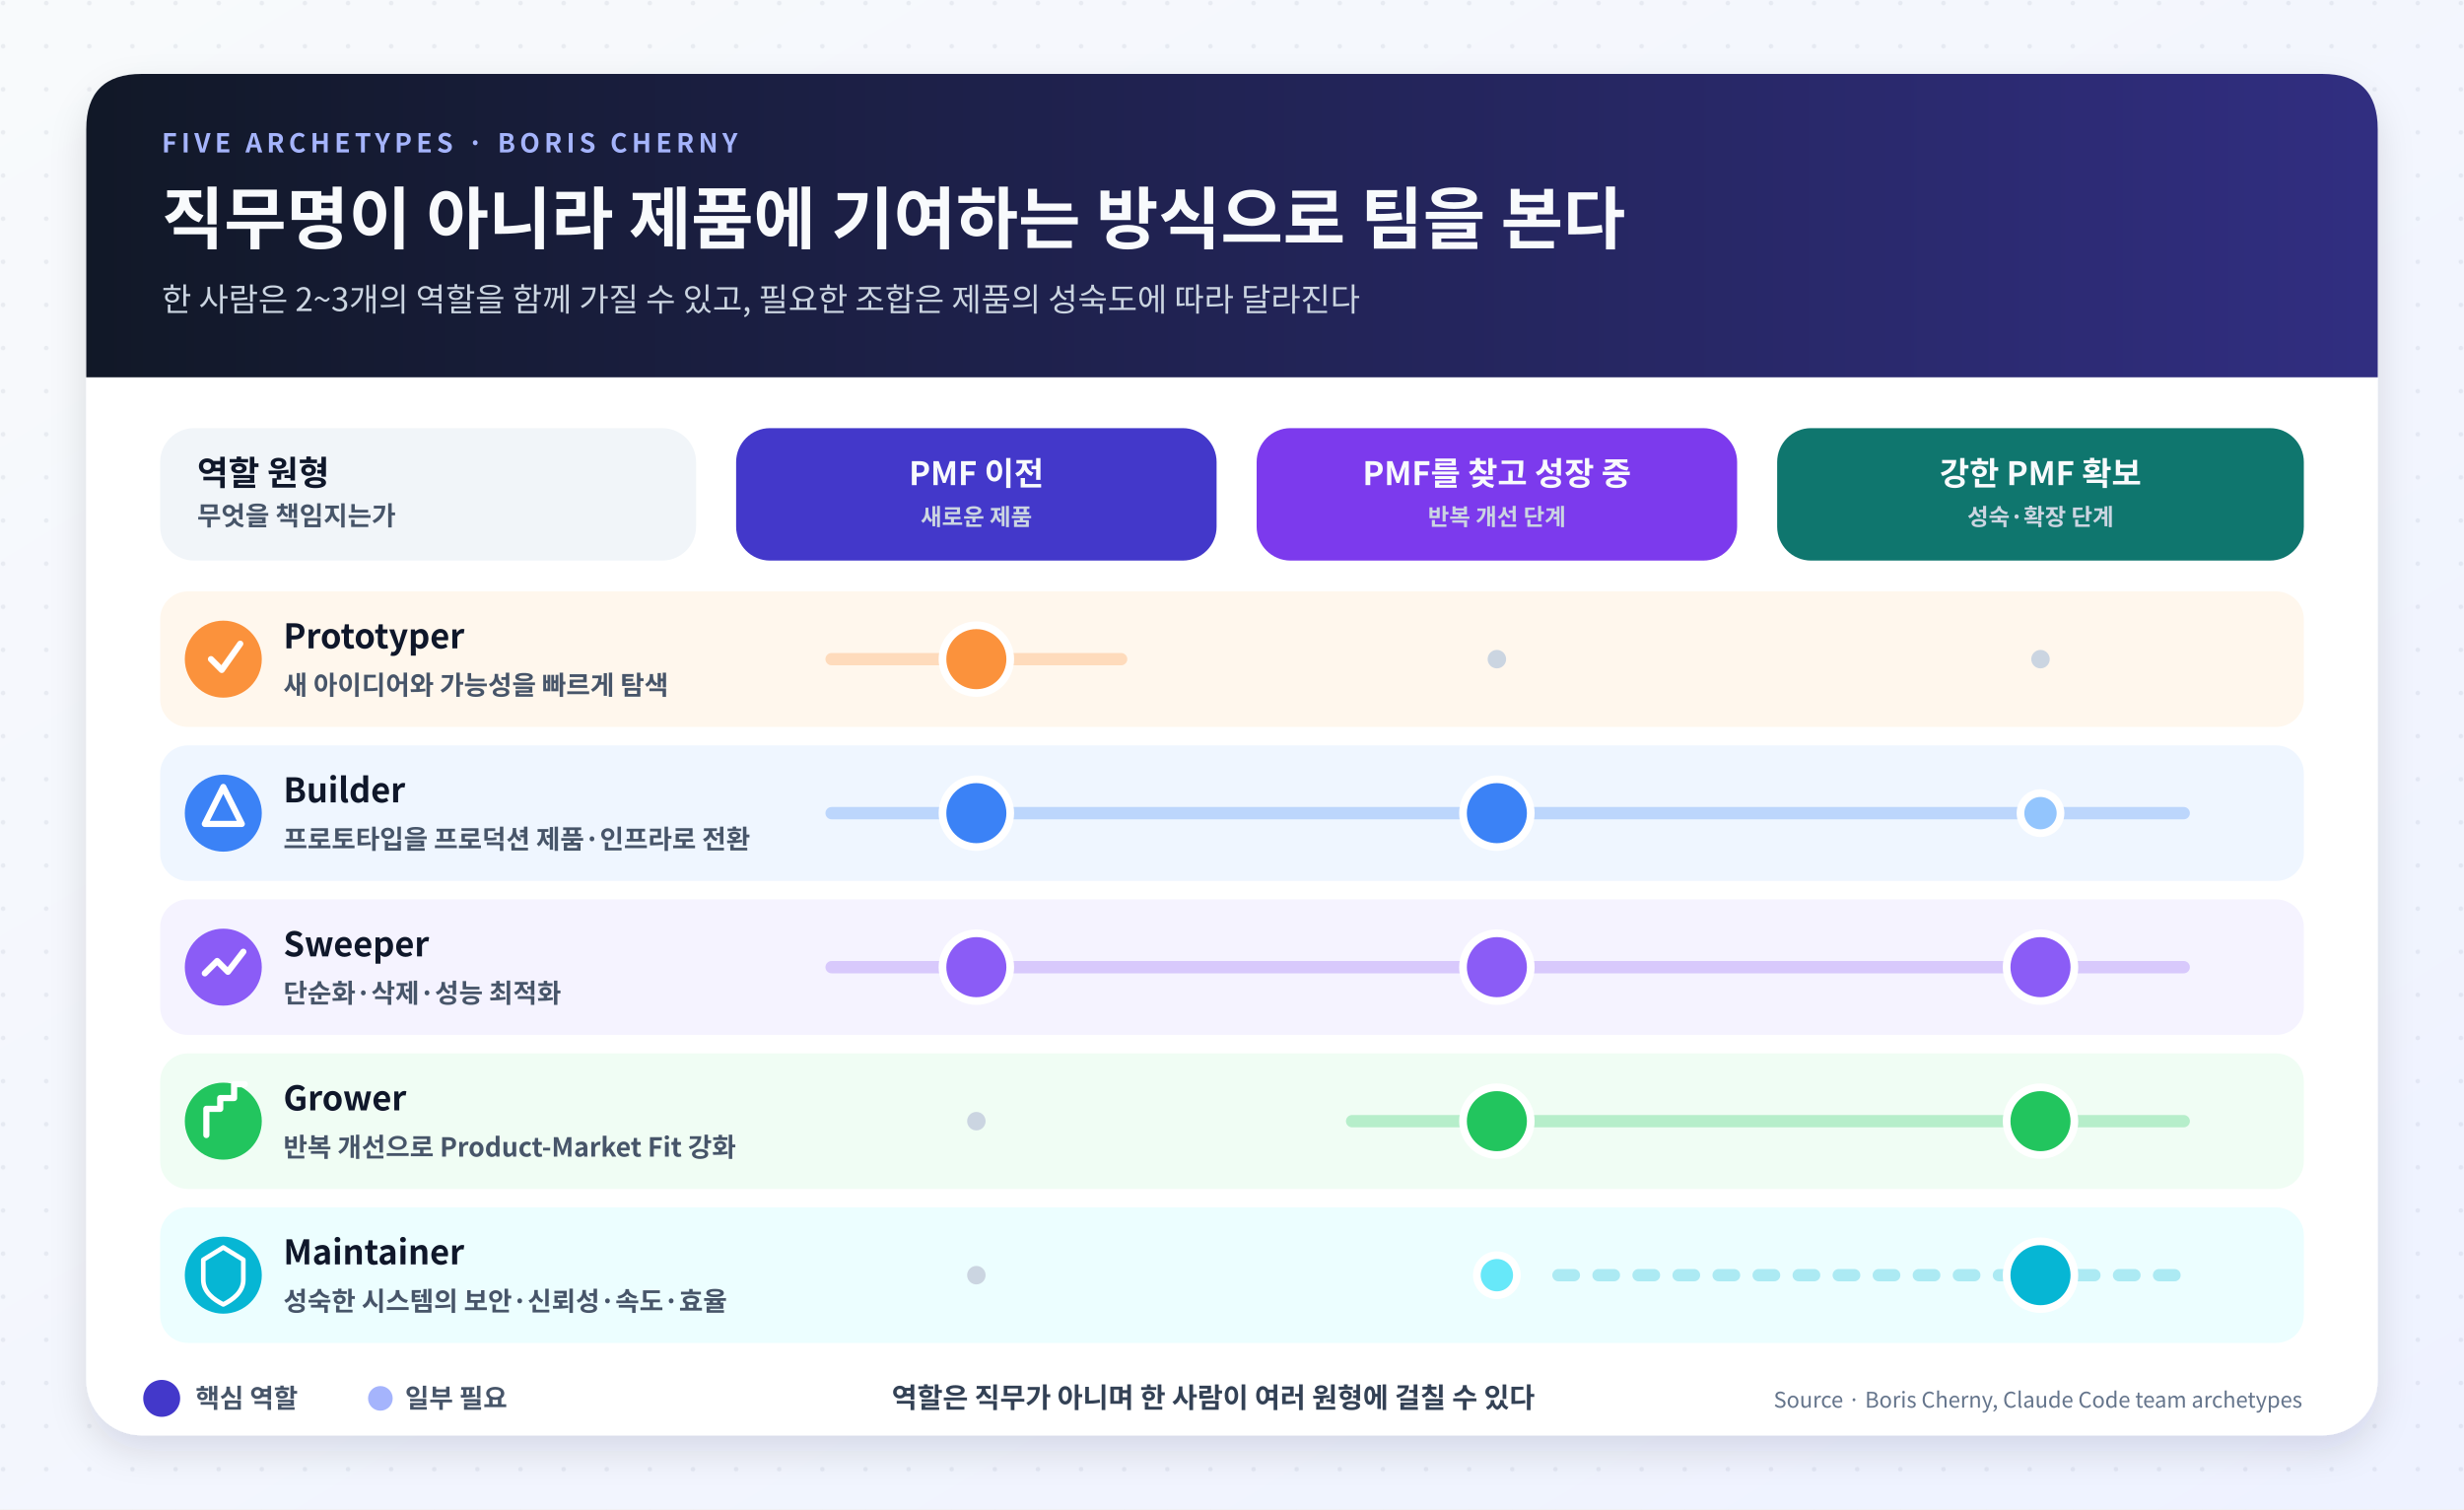
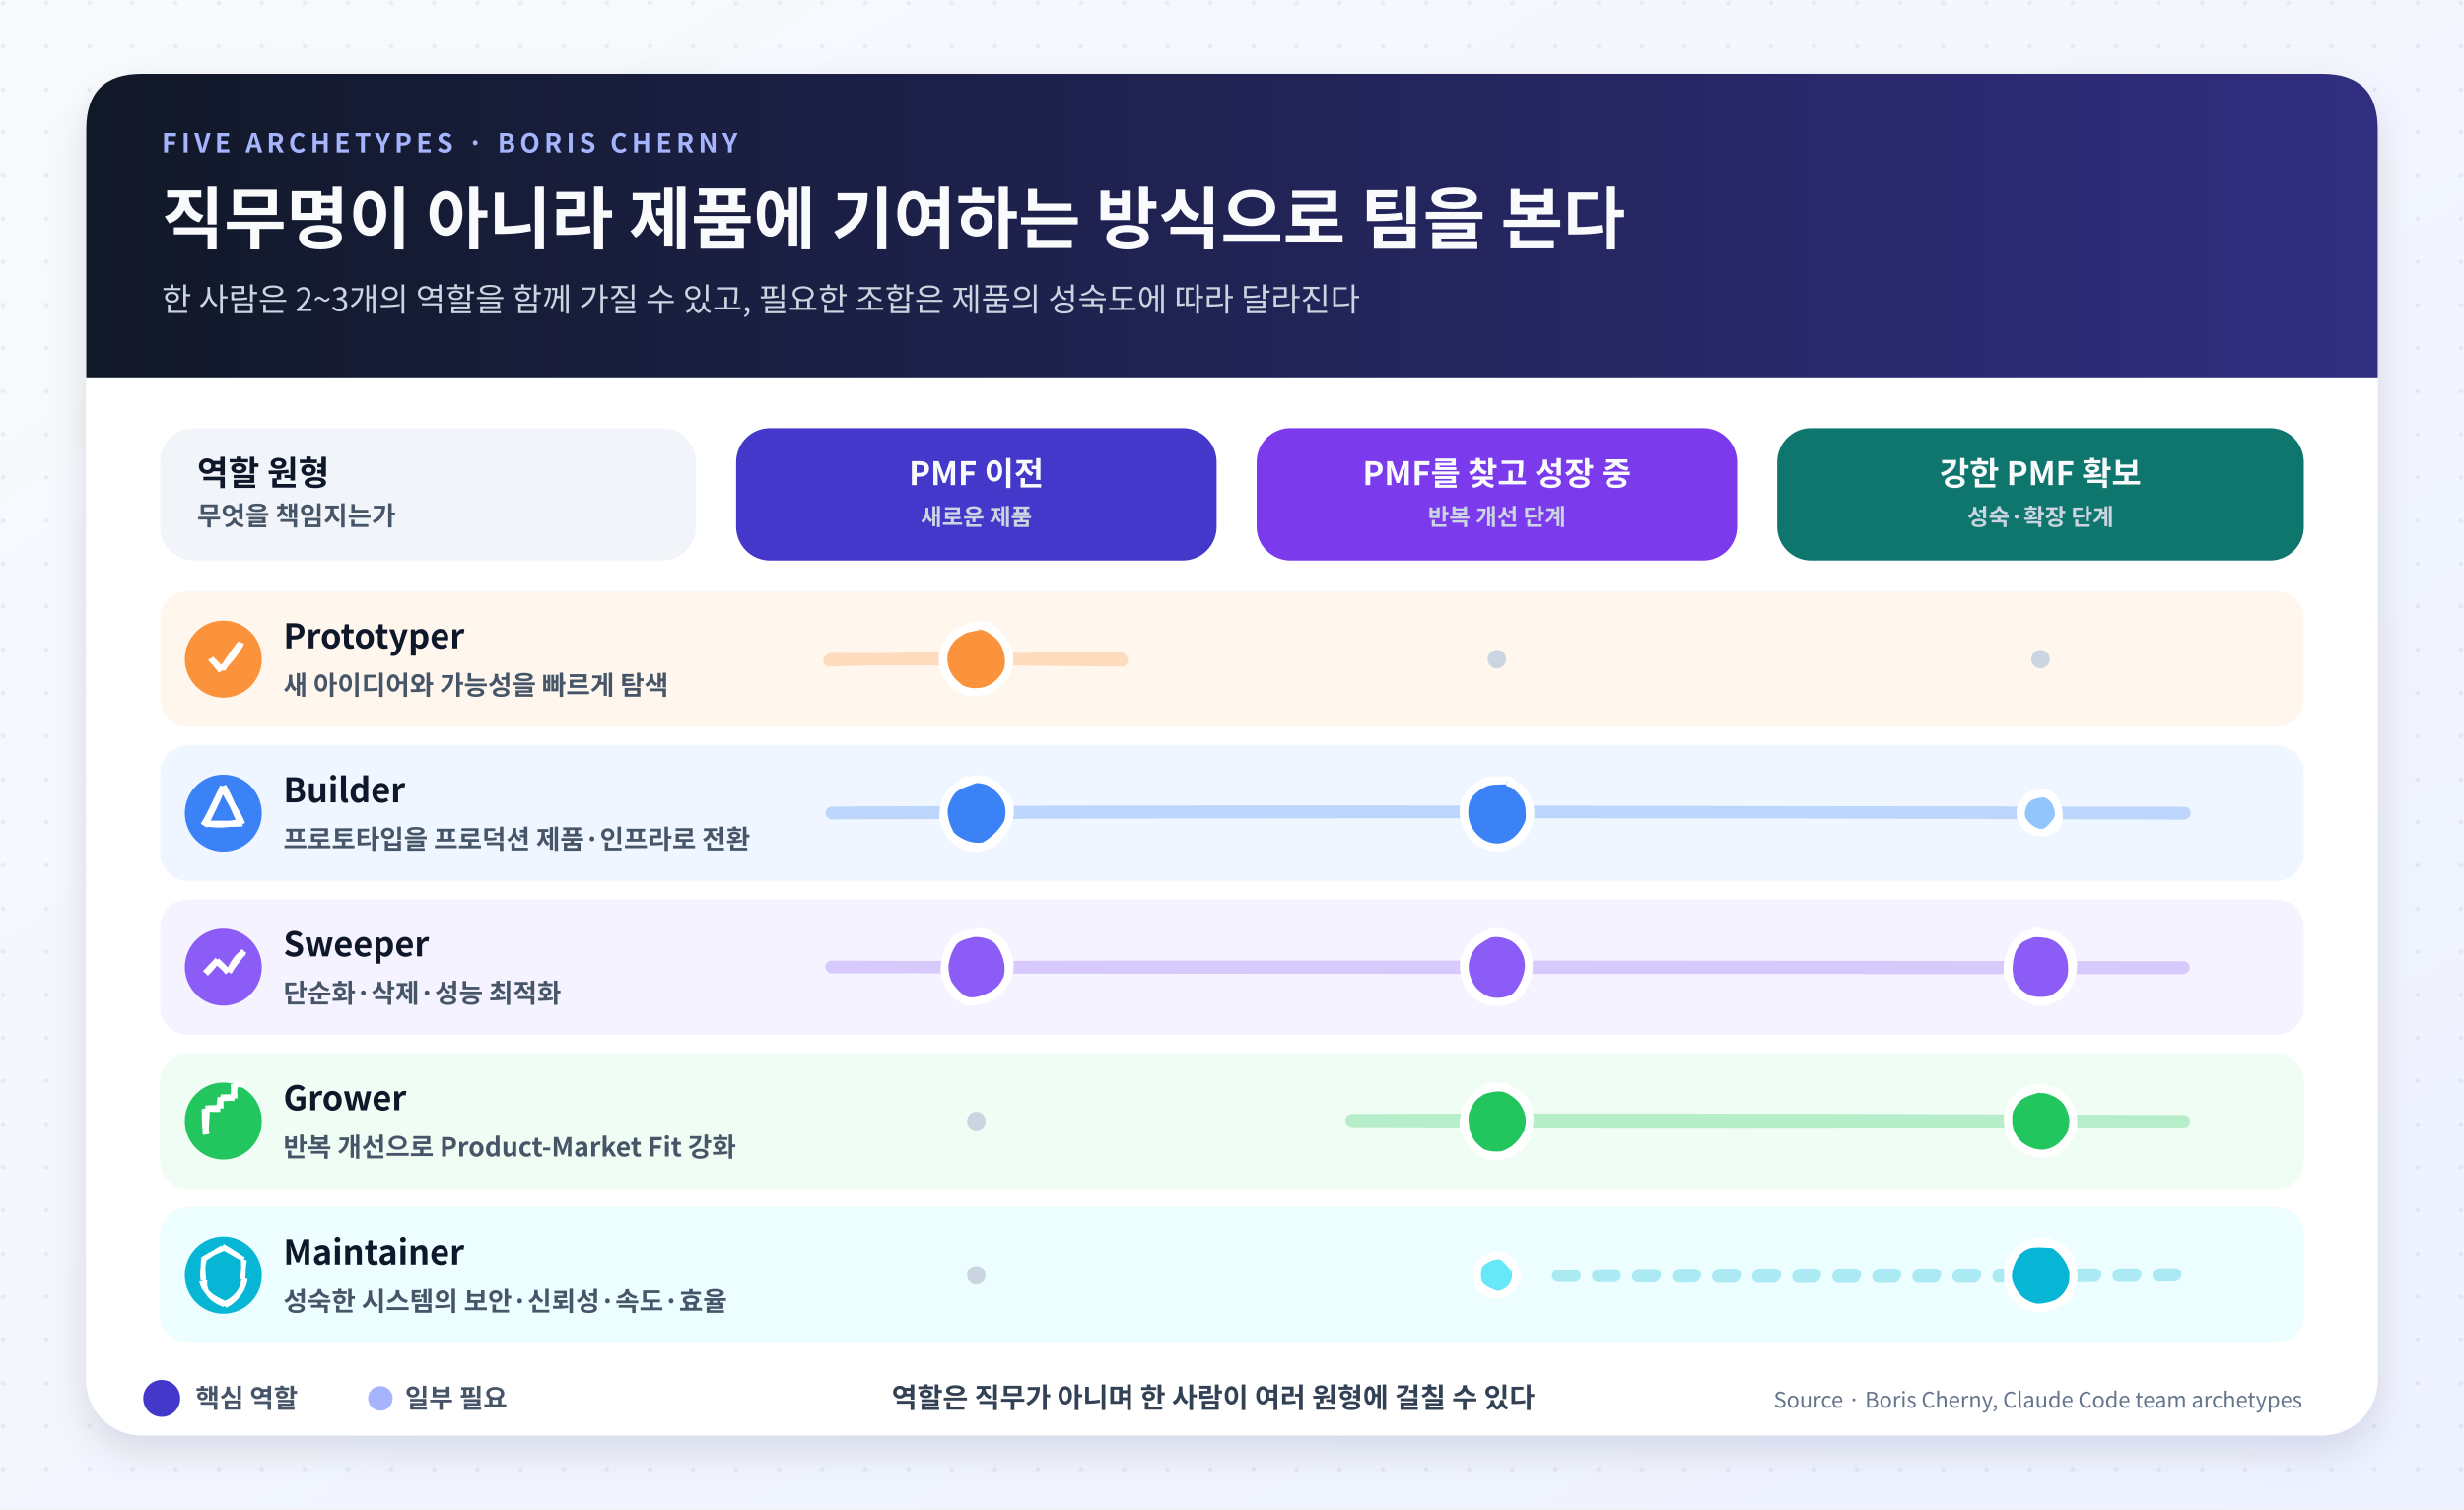
- <svg xmlns="http://www.w3.org/2000/svg" width="1600" height="980" viewBox="0 0 1600 980" role="img" aria-labelledby="title desc">
+ <svg xmlns="http://www.w3.org/2000/svg" width="1600" height="980" viewBox="0 0 1600 980" role="img" aria-labelledby="title desc" data-renderer="roughjs-4.6.6">
  <defs>
    <linearGradient id="bg" x1="0" y1="0" x2="1" y2="1">
      <stop offset="0" stop-color="#f8fafc" />
      <stop offset="1" stop-color="#eef2ff" />
    </linearGradient>
    <linearGradient id="header" x1="0" y1="0" x2="1" y2="0">
      <stop offset="0" stop-color="#111827" />
      <stop offset="1" stop-color="#312e81" />
    </linearGradient>
    <filter id="shadow" x="-20%" y="-20%" width="140%" height="150%">
      <feDropShadow dx="0" dy="10" stdDeviation="12" flood-color="#0f172a" flood-opacity="0.12" />
    </filter>
    <pattern id="dots" width="28" height="28" patternUnits="userSpaceOnUse">
      <circle cx="2" cy="2" r="1.5" fill="#64748b" opacity="0.10" />
    </pattern>
    <style>
      text { font-family: "Noto Sans CJK KR", "Pretendard", sans-serif; fill: #0f172a; }
      .eyebrow { font-size: 17px; font-weight: 900; letter-spacing: 2.8px; fill: #a5b4fc; }
      .title { font-size: 44px; font-weight: 900; fill: #f8fafc; }
      .subtitle { font-size: 21px; fill: #cbd5e1; }
      .role { font-size: 22px; font-weight: 900; }
      .roleKo { font-size: 17px; font-weight: 650; fill: #475569; }
      .stage { font-size: 21px; font-weight: 900; fill: #f8fafc; }
      .stageSub { font-size: 15px; font-weight: 600; fill: #cbd5e1; }
      .legend { font-size: 17px; font-weight: 750; fill: #475569; }
      .note { font-size: 18px; font-weight: 700; fill: #334155; }
      .source { font-size: 14px; fill: #64748b; }
    </style>
  </defs>
  <rect width="1600" height="980" fill="url(#bg)" />
  <rect width="1600" height="980" fill="url(#dots)" />
  <rect x="56" y="48" width="1488" height="884" rx="36" fill="#ffffff" filter="url(#shadow)" />
  <path d="M92 48H1508Q1544 48 1544 84V245H56V84Q56 48 92 48Z" fill="url(#header)" />
  <text x="105" y="99" class="eyebrow">FIVE ARCHETYPES · BORIS CHERNY</text>
  <text x="105" y="158" class="title">직무명이 아니라 제품에 기여하는 방식으로 팀을 본다</text>
  <text x="105" y="202" class="subtitle">한 사람은 2~3개의 역할을 함께 가질 수 있고, 필요한 조합은 제품의 성숙도에 따라 달라진다</text>
  <g>
    <rect x="104" y="278" width="348" height="86" rx="22" fill="#f1f5f9" />
    <text x="128" y="315" class="role" fill="#64748b">역할 원형</text>
    <text x="128" y="341" class="roleKo">무엇을 책임지는가</text>
    <rect x="478" y="278" width="312" height="86" rx="22" fill="#4338ca" />
    <text x="634" y="315" text-anchor="middle" class="stage">PMF 이전</text>
    <text x="634" y="341" text-anchor="middle" class="stageSub">새로운 제품</text>
    <rect x="816" y="278" width="312" height="86" rx="22" fill="#7c3aed" />
    <text x="972" y="315" text-anchor="middle" class="stage">PMF를 찾고 성장 중</text>
    <text x="972" y="341" text-anchor="middle" class="stageSub">반복 개선 단계</text>
    <rect x="1154" y="278" width="342" height="86" rx="22" fill="#0f766e" />
    <text x="1325" y="315" text-anchor="middle" class="stage">강한 PMF 확보</text>
    <text x="1325" y="341" text-anchor="middle" class="stageSub">성숙·확장 단계</text>
  </g>
  <g>
    <rect x="104" y="384" width="1392" height="88" rx="18" fill="#fff7ed" />
    <rect x="104" y="484" width="1392" height="88" rx="18" fill="#eff6ff" />
    <rect x="104" y="584" width="1392" height="88" rx="18" fill="#f5f3ff" />
    <rect x="104" y="684" width="1392" height="88" rx="18" fill="#f0fdf4" />
    <rect x="104" y="784" width="1392" height="88" rx="18" fill="#ecfeff" />
  </g>
  <g>
    <circle cx="145" cy="428" r="25" fill="#fb923c" />
-     <path d="M137 428L144 435L156 418" fill="none" stroke="#fff" stroke-width="4" stroke-linecap="round" stroke-linejoin="round" />
+     <path d="M137 428L144 435L156 418" fill="none" stroke="#fff" stroke-width="4" stroke-linecap="round" stroke-linejoin="round" style="stroke: none;" />
+     <g>
+       <path d="M136.905 427.442 C137.719 428.845, 140.495 431.172, 143.529 435.427 M137.046 427.813 C139.68 430.469, 141.574 432.48, 144.334 435.098 M143.769 434.34 C148.057 429.775, 153.067 424.448, 156.738 417.345 M144.537 434.351 C146.277 431.624, 149.399 426.672, 155.781 418.157" stroke="rgb(255, 255, 255)" stroke-width="4" fill="none" />
+     </g>
    <text x="184" y="421" class="role" fill="#c2410c">Prototyper</text>
    <text x="184" y="451" class="roleKo">새 아이디어와 가능성을 빠르게 탐색</text>
    <circle cx="145" cy="528" r="25" fill="#3b82f6" />
-     <path d="M133 535L145 511L157 535Z" fill="none" stroke="#fff" stroke-width="4" stroke-linejoin="round" />
+     <path d="M133 535L145 511L157 535Z" fill="none" stroke="#fff" stroke-width="4" stroke-linejoin="round" style="stroke: none;" />
+     <g>
+       <path d="M132.009 535.947 C135.178 531.198, 137.389 526.228, 144.893 510.738 M133.339 535.507 C137.437 526.595, 141.954 518.362, 144.568 511.024 M144.445 510.515 C148.631 520.061, 154.335 527.504, 157.312 535.137 M145.046 510.491 C148.983 517.762, 152.242 526.295, 156.366 534.704 M155.833 533.91 C147.861 535.343, 139.99 536.116, 134.037 534.471 M157.5 534.638 C147.575 535.4, 139.648 534.408, 133.584 535.158" stroke="rgb(255, 255, 255)" stroke-width="4" fill="none" />
+     </g>
    <text x="184" y="521" class="role" fill="#1d4ed8">Builder</text>
    <text x="184" y="551" class="roleKo">프로토타입을 프로덕션 제품·인프라로 전환</text>
    <circle cx="145" cy="628" r="25" fill="#8b5cf6" />
-     <path d="M133 632L141 624L148 631L158 618" fill="none" stroke="#fff" stroke-width="4" stroke-linecap="round" stroke-linejoin="round" />
+     <path d="M133 632L141 624L148 631L158 618" fill="none" stroke="#fff" stroke-width="4" stroke-linecap="round" stroke-linejoin="round" style="stroke: none;" />
+     <g>
+       <path d="M133.571 632.125 C135.139 630.664, 136.537 629.409, 141.417 623.215 M133.331 631.996 C135.965 629.014, 138.983 625.948, 140.922 623.916 M140.565 623.847 C143.031 626.51, 146.607 628.913, 147.943 631.459 M140.779 623.818 C143.496 626.356, 146.269 629.17, 148.174 631.322 M148.795 631.132 C151.495 624.853, 155.004 619.994, 158.757 618.483 M148.442 631.195 C151.4 626.455, 154.915 622.173, 158.444 617.58" stroke="rgb(255, 255, 255)" stroke-width="4" fill="none" />
+     </g>
    <text x="184" y="621" class="role" fill="#6d28d9">Sweeper</text>
    <text x="184" y="651" class="roleKo">단순화·삭제·성능 최적화</text>
    <circle cx="145" cy="728" r="25" fill="#22c55e" />
-     <path d="M134 737V720H143V713H152V704H159" fill="none" stroke="#fff" stroke-width="4" stroke-linecap="round" stroke-linejoin="round" />
+     <path d="M134 737V720H143V713H152V704H159" fill="none" stroke="#fff" stroke-width="4" stroke-linecap="round" stroke-linejoin="round" style="stroke: none;" />
+     <g>
+       <path d="M134.177 736.572 C133.401 733.477, 132.95 731.251, 132.965 720.244 M133.517 736.556 C133.521 730.1, 134.494 722.911, 134.132 719.726 M133.458 719.94 C136.199 719.618, 137.78 719.707, 142.756 719.514 M134.208 719.898 C136.496 719.852, 138.517 720.294, 142.971 720.089 M143.107 719.514 C142.512 718.529, 142.624 717.033, 143.283 712.617 M143.203 719.803 C143.247 717.564, 143.009 715.341, 143.174 713.076 M143.56 712.688 C146.658 712.571, 148.961 712.56, 152.301 712.929 M143.142 713.257 C145.442 713.171, 147.892 712.731, 151.81 712.927 M151.539 712.411 C151.395 710.464, 152.572 708.557, 152.144 703.822 M152.159 713.266 C152.218 710.492, 151.773 707.613, 151.872 703.981 M152.091 703.945 C154.59 703.766, 157.212 704.198, 159.147 704.185 M152.143 704.239 C153.637 703.97, 155.788 704.083, 158.807 704.088" stroke="rgb(255, 255, 255)" stroke-width="4" fill="none" />
+     </g>
    <text x="184" y="721" class="role" fill="#15803d">Grower</text>
    <text x="184" y="751" class="roleKo">반복 개선으로 Product-Market Fit 강화</text>
    <circle cx="145" cy="828" r="25" fill="#06b6d4" />
-     <path d="M145 810L158 818V831C158 839 151 844 145 847C139 844 132 839 132 831V818Z" fill="none" stroke="#fff" stroke-width="3" stroke-linejoin="round" />
+     <path d="M145 810L158 818V831C158 839 151 844 145 847C139 844 132 839 132 831V818Z" fill="none" stroke="#fff" stroke-width="3" stroke-linejoin="round" style="stroke: none;" />
+     <g>
+       <path d="M144.549 809.062 C148.031 811.049, 150.104 812.168, 157.715 817.36 M144.754 810.277 C148.214 811.571, 150.698 813.738, 158.342 817.622 M158.827 818.027 C158.193 821.749, 158.156 823.434, 157.371 830.812 M157.981 817.943 C158.061 821.865, 158.265 826.07, 157.688 830.833 M158 831 C157.836 838.644, 150.862 844.815, 144.019 847.22 M159.348 830.234 C158.027 838.918, 151.554 845.455, 146.126 847.798 M145 847 C138.806 844.612, 131.686 839.287, 133.237 831.073 M145.911 846.093 C139.786 843.241, 132.586 839.901, 130.844 831.767 M131.794 831.258 C131.348 828.613, 131.115 824.135, 132.742 818.292 M132.381 830.889 C131.841 826.233, 131.652 820.249, 132.087 817.623 M131.303 817.686 C134.068 815.952, 137.863 813.555, 144.904 810.799 M131.579 818.201 C136.653 814.769, 140.927 811.788, 144.498 809.995" stroke="rgb(255, 255, 255)" stroke-width="3" fill="none" />
+     </g>
    <text x="184" y="821" class="role" fill="#0e7490">Maintainer</text>
    <text x="184" y="851" class="roleKo">성숙한 시스템의 보안·신뢰성·속도·효율</text>
  </g>
  <g stroke-width="8" stroke-linecap="round" opacity="0.28">
-     <path d="M540 428H728" stroke="#fb923c" />
-     <path d="M540 528H1418" stroke="#3b82f6" />
-     <path d="M540 628H1418" stroke="#8b5cf6" />
-     <path d="M878 728H1418" stroke="#22c55e" />
-     <path d="M1012 828H1418" stroke="#06b6d4" stroke-dasharray="10 16" />
+     <path d="M540 428H728" stroke="#fb923c" style="stroke: none;" />
+     <g>
+       <path d="M538.609 428.846 C576.587 427.357, 616.208 427.497, 728.471 428.837 M539.923 427.848 C585.586 428.224, 630.323 428.353, 727.342 427.332" stroke="rgb(251, 146, 60)" stroke-width="8" fill="none" />
+     </g>
+     <path d="M540 528H1418" stroke="#3b82f6" style="stroke: none;" />
+     <g>
+       <path d="M540.244 528.048 C716.048 527.534, 891.652 526.78, 1418.526 527.885 M540.068 527.733 C771.061 526.48, 1002.4 526.932, 1417.854 528.224" stroke="rgb(59, 130, 246)" stroke-width="8" fill="none" />
+     </g>
+     <path d="M540 628H1418" stroke="#8b5cf6" style="stroke: none;" />
+     <g>
+       <path d="M539.924 627.758 C716.523 628.672, 892.063 628.228, 1417.744 628.554 M540.166 628.087 C789.651 627.405, 1039.638 627.698, 1417.972 628.154" stroke="rgb(139, 92, 246)" stroke-width="8" fill="none" />
+     </g>
+     <path d="M878 728H1418" stroke="#22c55e" style="stroke: none;" />
+     <g>
+       <path d="M877.604 727.468 C986.113 726.956, 1094.946 726.821, 1418.082 728.104 M878.264 727.881 C1043.371 728.643, 1208.577 728.216, 1418.089 728.085" stroke="rgb(34, 197, 94)" stroke-width="8" fill="none" />
+     </g>
+     <path d="M1012 828H1418" stroke="#06b6d4" stroke-dasharray="10 16" style="stroke: none;" />
+     <g stroke-dasharray="10 16">
+       <path d="M1012.562 828.414 C1093.846 827.428, 1174.387 827.672, 1418.584 827.519 M1011.725 828.328 C1144.868 829.314, 1277.586 829.278, 1418.288 828.022" stroke="rgb(6, 182, 212)" stroke-width="8" fill="none" />
+     </g>
  </g>
  <g stroke="#fff" stroke-width="5">
-     <circle cx="634" cy="428" r="22" fill="#fb923c" />
+     <circle cx="634" cy="428" r="22" fill="#fb923c" style="stroke: none;" />
+     <g>
+       <path d="M620.767 411.098 C620.767 411.098, 620.767 411.098, 620.767 411.098 M620.767 411.098 C620.767 411.098, 620.767 411.098, 620.767 411.098 M618.809 441.398 C630.611 429.35, 640.936 419.151, 645.879 412.097 M620.049 441.833 C629.709 431.231, 639.116 420.653, 647.622 411.756 M642.733 447.602 C645.96 444.439, 651.061 438.605, 654.489 434.615 M641.416 447.832 C645.501 443.622, 649.219 439.699, 653.818 434.285" stroke="none" stroke-width="2.5" fill="none" />
+       <path d="M634.237 406.114 C638.553 405.811, 643.768 408.77, 647.273 411.792 C650.779 414.813, 654.368 419.754, 655.27 424.243 C656.171 428.733, 655.018 434.765, 652.68 438.73 C650.342 442.695, 645.522 446.36, 641.241 448.035 C636.96 449.709, 631.296 450.415, 626.997 448.778 C622.699 447.14, 617.788 442.289, 615.45 438.208 C613.113 434.127, 612.119 428.775, 612.973 424.293 C613.828 419.811, 616.905 414.23, 620.577 411.317 C624.248 408.404, 632.41 407.488, 635.002 406.816 C637.594 406.143, 636.156 406.924, 636.129 407.283 M629.766 406.585 C634.066 405.307, 640.256 405.726, 644.212 408.096 C648.168 410.467, 651.834 416.274, 653.504 420.807 C655.173 425.341, 655.73 431.016, 654.229 435.3 C652.728 439.584, 648.416 444.196, 644.497 446.51 C640.579 448.824, 635.195 449.755, 630.72 449.182 C626.244 448.608, 620.767 446.63, 617.645 443.069 C614.524 439.509, 611.926 432.572, 611.991 427.819 C612.056 423.066, 614.922 418.088, 618.036 414.55 C621.149 411.012, 628.497 407.758, 630.672 406.59 C632.846 405.422, 630.941 407.258, 631.081 407.542" stroke="rgb(255, 255, 255)" stroke-width="5" fill="none" />
+     </g>
    <circle cx="972" cy="428" r="6" fill="#cbd5e1" stroke-width="0" />
    <circle cx="1325" cy="428" r="6" fill="#cbd5e1" stroke-width="0" />
-     <circle cx="634" cy="528" r="22" fill="#3b82f6" />
-     <circle cx="972" cy="528" r="22" fill="#3b82f6" />
-     <circle cx="1325" cy="528" r="13" fill="#93c5fd" />
-     <circle cx="634" cy="628" r="22" fill="#8b5cf6" />
-     <circle cx="972" cy="628" r="22" fill="#8b5cf6" />
-     <circle cx="1325" cy="628" r="22" fill="#8b5cf6" />
+     <circle cx="634" cy="528" r="22" fill="#3b82f6" style="stroke: none;" />
+     <g>
+       <path d="M618.185 513.53 C618.185 513.53, 618.185 513.53, 618.185 513.53 M618.185 513.53 C618.185 513.53, 618.185 513.53, 618.185 513.53 M618.024 543.342 C627.584 534.438, 635.858 521.881, 646.26 511.596 M618.404 542.591 C628.719 531.548, 637.922 521.091, 645.976 511.946 M641.791 548.254 C646.763 542.533, 651.347 534.54, 655.304 533.305 M641.351 548.112 C644.544 543.833, 647.298 541.536, 654.253 532.584" stroke="none" stroke-width="2.5" fill="none" />
+       <path d="M630.91 506.418 C635.083 505.269, 640.629 506.431, 644.549 508.85 C648.469 511.268, 652.869 516.496, 654.429 520.929 C655.99 525.362, 655.615 531.022, 653.912 535.449 C652.209 539.877, 648.102 545.187, 644.213 547.494 C640.324 549.801, 635.094 550.239, 630.579 549.293 C626.064 548.347, 620.142 545.311, 617.122 541.819 C614.102 538.327, 612.275 533.067, 612.46 528.343 C612.645 523.62, 615.138 517.054, 618.231 513.477 C621.324 509.899, 628.475 507.998, 631.018 506.879 C633.561 505.761, 633.437 506.398, 633.488 506.764 M628.946 507.43 C632.888 505.606, 637.289 505.261, 641.449 507.15 C645.609 509.04, 651.622 514.611, 653.906 518.767 C656.19 522.922, 656.509 527.769, 655.152 532.084 C653.795 536.398, 649.432 541.519, 645.763 544.655 C642.093 547.791, 637.562 550.951, 633.133 550.9 C628.705 550.85, 622.536 547.894, 619.191 544.351 C615.847 540.808, 613.675 534.282, 613.066 529.642 C612.457 525.001, 613.209 520.297, 615.537 516.51 C617.865 512.723, 625.013 508.389, 627.034 506.92 C629.055 505.451, 627.463 507.21, 627.662 507.697" stroke="rgb(255, 255, 255)" stroke-width="5" fill="none" />
+     </g>
+     <circle cx="972" cy="528" r="22" fill="#3b82f6" style="stroke: none;" />
+     <g>
+       <path d="M953.273 517.289 C953.273 517.289, 953.273 517.289, 953.273 517.289 M953.273 517.289 C953.273 517.289, 953.273 517.289, 953.273 517.289 M956.877 544.351 C963.782 536.273, 969.587 527.439, 984.968 511.669 M957.796 543.814 C966.908 532.859, 975.445 521.655, 984.057 512.709 M979.723 548.759 C983.114 544.066, 986.601 540.599, 993.689 530.491 M978.908 548.218 C984.771 542.551, 988.923 536.325, 993.731 530.816" stroke="none" stroke-width="2.5" fill="none" />
+       <path d="M978.867 507.318 C983.201 508.655, 988.255 513.536, 990.706 517.529 C993.158 521.523, 994.476 526.696, 993.576 531.279 C992.676 535.862, 988.805 541.875, 985.308 545.027 C981.81 548.179, 977.05 550.118, 972.592 550.189 C968.133 550.26, 962.099 548.487, 958.558 545.452 C955.017 542.416, 952.263 536.628, 951.346 531.975 C950.43 527.323, 950.933 521.577, 953.059 517.536 C955.184 513.495, 959.785 509.526, 964.101 507.729 C968.417 505.931, 976.252 506.713, 978.955 506.752 C981.658 506.791, 980.421 507.612, 980.318 507.965 M978.641 507.838 C982.849 508.894, 987.836 511.648, 990.257 515.602 C992.678 519.556, 993.687 526.779, 993.167 531.561 C992.647 536.344, 990.408 541.144, 987.137 544.299 C983.865 547.453, 978.118 550.247, 973.54 550.489 C968.961 550.731, 963.413 548.709, 959.666 545.751 C955.92 542.793, 952.311 537.268, 951.06 532.739 C949.808 528.21, 949.991 522.634, 952.158 518.578 C954.325 514.521, 959.735 510.362, 964.06 508.402 C968.386 506.441, 975.677 506.976, 978.112 506.813 C980.546 506.649, 978.651 507.076, 978.666 507.423" stroke="rgb(255, 255, 255)" stroke-width="5" fill="none" />
+     </g>
+     <circle cx="1325" cy="528" r="13" fill="#93c5fd" style="stroke: none;" />
+     <g>
+       <path d="M1318.384 516.672 C1318.384 516.672, 1318.384 516.672, 1318.384 516.672 M1318.384 516.672 C1318.384 516.672, 1318.384 516.672, 1318.384 516.672 M1324.433 539.726 C1329.086 534.874, 1332.816 529.376, 1335.856 524.788 M1324.489 540.749 C1328.937 535.192, 1332.285 531.249, 1337.055 526.433" stroke="none" stroke-width="2.5" fill="none" />
+       <path d="M1327.256 515.242 C1329.713 515.556, 1332.3 517.44, 1333.914 519.56 C1335.527 521.68, 1336.709 525.094, 1336.935 527.963 C1337.162 530.832, 1336.88 534.661, 1335.27 536.772 C1333.661 538.883, 1330.016 540.212, 1327.278 540.628 C1324.539 541.044, 1321.224 540.548, 1318.84 539.266 C1316.455 537.985, 1314.029 535.446, 1312.972 532.941 C1311.915 530.435, 1311.585 526.959, 1312.499 524.233 C1313.413 521.508, 1315.685 518.154, 1318.456 516.59 C1321.227 515.025, 1327.203 514.961, 1329.126 514.846 C1331.049 514.731, 1330.248 515.672, 1329.994 515.898 M1327.019 514.346 C1329.337 514.601, 1332.778 517.017, 1334.419 519.485 C1336.059 521.953, 1337.034 526.454, 1336.861 529.155 C1336.688 531.857, 1335.045 533.763, 1333.378 535.694 C1331.712 537.626, 1329.223 540.248, 1326.863 540.744 C1324.503 541.239, 1321.547 540.186, 1319.218 538.67 C1316.888 537.153, 1313.882 534.181, 1312.887 531.646 C1311.893 529.112, 1312.394 525.832, 1313.251 523.461 C1314.109 521.091, 1315.596 518.852, 1318.033 517.426 C1320.469 516, 1326.448 515.279, 1327.873 514.905 C1329.298 514.531, 1326.827 514.765, 1326.581 515.184" stroke="rgb(255, 255, 255)" stroke-width="5" fill="none" />
+     </g>
+     <circle cx="634" cy="628" r="22" fill="#8b5cf6" style="stroke: none;" />
+     <g>
+       <path d="M620.162 610.649 C620.162 610.649, 620.162 610.649, 620.162 610.649 M620.162 610.649 C620.162 610.649, 620.162 610.649, 620.162 610.649 M619.486 642.993 C627.241 632.263, 634.281 623.776, 647.11 611.02 M618.684 642.884 C627.374 632.487, 636.864 621.568, 647.746 610.642 M639.836 647.149 C644.999 641.822, 651.067 636.314, 654.881 633.66 M641.069 648.611 C645.963 642.853, 650.638 637.193, 654.312 633.279" stroke="none" stroke-width="2.5" fill="none" />
+       <path d="M632.916 605.973 C637.114 605.602, 643.572 607.118, 647.148 610.182 C650.724 613.247, 653.436 619.711, 654.37 624.361 C655.304 629.012, 654.968 634.121, 652.754 638.087 C650.54 642.054, 645.38 646.226, 641.085 648.161 C636.789 650.096, 631.095 651.038, 626.981 649.7 C622.868 648.361, 618.637 644.204, 616.406 640.129 C614.174 636.053, 612.947 630.181, 613.592 625.246 C614.237 620.311, 616.637 613.855, 620.275 610.519 C623.913 607.182, 632.776 606.031, 635.42 605.224 C638.064 604.418, 636.336 605.286, 636.14 605.68 M636.869 605.413 C641.459 605.354, 646.907 608.554, 650.059 612.175 C653.211 615.797, 655.695 622.341, 655.782 627.143 C655.869 631.945, 653.417 637.396, 650.581 640.985 C647.745 644.574, 642.884 647.344, 638.764 648.676 C634.643 650.008, 629.903 651.04, 625.856 648.977 C621.809 646.914, 616.394 640.819, 614.483 636.3 C612.571 631.78, 613.154 626.466, 614.388 621.86 C615.623 617.255, 618.471 611.402, 621.89 608.668 C625.31 605.934, 632.571 605.942, 634.906 605.457 C637.241 604.971, 635.764 605.321, 635.899 605.756" stroke="rgb(255, 255, 255)" stroke-width="5" fill="none" />
+     </g>
+     <circle cx="972" cy="628" r="22" fill="#8b5cf6" style="stroke: none;" />
+     <g>
+       <path d="M956.239 613.943 C956.239 613.943, 956.239 613.943, 956.239 613.943 M956.239 613.943 C956.239 613.943, 956.239 613.943, 956.239 613.943 M958.671 644.291 C963.743 637.221, 968.285 629.691, 986.151 611.383 M957.009 642.996 C965.598 632.674, 974.435 622.393, 984.759 611.695 M977.445 648.698 C981.255 644.313, 983.499 643.246, 992.942 634.689 M978.302 649.761 C981.883 644.359, 986.619 640.72, 992.067 633.955" stroke="none" stroke-width="2.5" fill="none" />
+       <path d="M967.599 606.387 C971.867 605.153, 978.396 606.47, 982.369 608.668 C986.342 610.867, 989.848 615.245, 991.436 619.58 C993.024 623.914, 993.234 630.025, 991.897 634.676 C990.56 639.327, 987.3 644.909, 983.415 647.487 C979.53 650.065, 973.131 650.996, 968.587 650.141 C964.044 649.287, 959.058 646.05, 956.156 642.361 C953.254 638.671, 951.202 632.692, 951.176 628.001 C951.149 623.311, 953.08 617.974, 955.999 614.219 C958.918 610.465, 966.585 606.721, 968.688 605.474 C970.792 604.228, 968.492 606.341, 968.62 606.739 M971.888 605.621 C976.244 605.34, 982.179 607.824, 985.644 610.688 C989.109 613.553, 991.941 618.256, 992.678 622.81 C993.415 627.365, 992.113 633.569, 990.066 638.016 C988.018 642.462, 984.737 647.623, 980.396 649.491 C976.054 651.359, 968.495 650.792, 964.017 649.222 C959.539 647.653, 955.739 644.333, 953.528 640.072 C951.316 635.811, 949.828 628.634, 950.748 623.654 C951.669 618.674, 955.624 613.277, 959.051 610.193 C962.477 607.109, 969.062 605.967, 971.307 605.149 C973.552 604.332, 972.325 604.988, 972.52 605.286" stroke="rgb(255, 255, 255)" stroke-width="5" fill="none" />
+     </g>
+     <circle cx="1325" cy="628" r="22" fill="#8b5cf6" style="stroke: none;" />
+     <g>
+       <path d="M1306.776 616.558 C1306.776 616.558, 1306.776 616.558, 1306.776 616.558 M1306.776 616.558 C1306.776 616.558, 1306.776 616.558, 1306.776 616.558 M1309.517 642.109 C1320.188 632.657, 1327.714 622.577, 1336.851 611.065 M1311.195 642.428 C1318.606 633.568, 1326.803 623.91, 1337.632 612.067 M1333.627 648.057 C1335.646 644.522, 1339.383 639.402, 1346.12 631.484 M1332.708 648.722 C1337.492 642.188, 1343.4 634.878, 1346.339 631.796" stroke="none" stroke-width="2.5" fill="none" />
+       <path d="M1331.975 607.018 C1336.227 608.093, 1341.404 611.835, 1343.718 615.925 C1346.031 620.016, 1346.723 626.778, 1345.857 631.563 C1344.991 636.348, 1341.919 641.473, 1338.521 644.635 C1335.123 647.796, 1329.98 650.462, 1325.469 650.532 C1320.958 650.602, 1315.077 648.076, 1311.454 645.055 C1307.832 642.034, 1304.558 637.103, 1303.733 632.405 C1302.909 627.706, 1304.345 621.154, 1306.507 616.867 C1308.669 612.58, 1312.084 608.273, 1316.707 606.682 C1321.33 605.09, 1330.892 606.816, 1334.245 607.317 C1337.598 607.819, 1336.895 609.316, 1336.826 609.69 M1321.91 606.085 C1325.984 605.231, 1332.339 606.963, 1336.077 609.381 C1339.815 611.8, 1342.961 615.995, 1344.338 620.598 C1345.715 625.201, 1345.922 632.438, 1344.339 636.998 C1342.757 641.558, 1339.006 645.918, 1334.842 647.958 C1330.678 649.997, 1323.867 650.289, 1319.356 649.236 C1314.846 648.183, 1310.265 645.241, 1307.78 641.637 C1305.295 638.034, 1304.199 632.567, 1304.447 627.616 C1304.695 622.664, 1306.225 615.681, 1309.269 611.928 C1312.313 608.175, 1320.583 606.241, 1322.712 605.097 C1324.842 603.954, 1322.139 604.56, 1322.045 605.067" stroke="rgb(255, 255, 255)" stroke-width="5" fill="none" />
+     </g>
    <circle cx="634" cy="728" r="6" fill="#cbd5e1" stroke-width="0" />
-     <circle cx="972" cy="728" r="22" fill="#22c55e" />
-     <circle cx="1325" cy="728" r="22" fill="#22c55e" />
+     <circle cx="972" cy="728" r="22" fill="#22c55e" style="stroke: none;" />
+     <g>
+       <path d="M960.697 709.245 C960.697 709.245, 960.697 709.245, 960.697 709.245 M960.697 709.245 C960.697 709.245, 960.697 709.245, 960.697 709.245 M956.706 744.12 C965.089 735.067, 970.52 728.28, 985.206 710.631 M957.523 743.253 C965.247 733.992, 973.202 724.499, 985.361 712.324 M978.584 751.074 C981.548 745.842, 986.56 739.719, 990.216 735.491 M977.288 749.94 C981.561 745.679, 985.683 740.903, 991.529 735.45" stroke="none" stroke-width="2.5" fill="none" />
+       <path d="M974.332 706.067 C978.684 706.509, 984.279 709.989, 987.424 713.414 C990.57 716.839, 992.919 721.859, 993.205 726.619 C993.492 731.378, 991.816 738.113, 989.143 741.971 C986.471 745.829, 981.769 748.737, 977.17 749.767 C972.571 750.797, 965.623 750.34, 961.55 748.154 C957.477 745.968, 954.35 741.227, 952.731 736.653 C951.111 732.08, 950.513 725.272, 951.834 720.711 C953.156 716.15, 956.585 711.814, 960.659 709.288 C964.733 706.761, 973.405 706, 976.276 705.55 C979.148 705.101, 977.863 706.177, 977.889 706.589 M968.062 706.806 C972.505 705.733, 978.511 706.336, 982.479 708.274 C986.446 710.212, 990.214 714.188, 991.866 718.434 C993.518 722.681, 993.839 729.129, 992.391 733.754 C990.943 738.379, 987.119 743.291, 983.179 746.183 C979.239 749.075, 973.243 751.625, 968.75 751.106 C964.258 750.588, 959.302 746.669, 956.225 743.071 C953.147 739.473, 950.363 734.387, 950.286 729.519 C950.21 724.65, 952.787 717.895, 955.764 713.859 C958.741 709.823, 966.157 706.413, 968.147 705.303 C970.136 704.193, 967.733 706.838, 967.699 707.199" stroke="rgb(255, 255, 255)" stroke-width="5" fill="none" />
+     </g>
+     <circle cx="1325" cy="728" r="22" fill="#22c55e" style="stroke: none;" />
+     <g>
+       <path d="M1311.3 711.916 C1311.3 711.916, 1311.3 711.916, 1311.3 711.916 M1311.3 711.916 C1311.3 711.916, 1311.3 711.916, 1311.3 711.916 M1310.418 741.995 C1321.812 730.046, 1330.443 720.462, 1339.429 712.415 M1310.374 742.742 C1318.522 733.312, 1326.036 725.612, 1337.557 711.999 M1332.668 749.686 C1336.413 743.025, 1342.557 738.717, 1343.525 735.105 M1332.41 748.23 C1335.045 746.055, 1337.511 742.311, 1344.482 734.73" stroke="none" stroke-width="2.5" fill="none" />
+       <path d="M1323.995 707.384 C1328.305 706.975, 1334.371 708.523, 1338.015 711.191 C1341.659 713.86, 1344.891 718.907, 1345.858 723.393 C1346.824 727.879, 1345.905 733.965, 1343.816 738.107 C1341.727 742.248, 1337.631 746.637, 1333.324 748.243 C1329.016 749.85, 1322.362 749.148, 1317.97 747.747 C1313.578 746.345, 1309.33 743.622, 1306.973 739.834 C1304.615 736.047, 1303.156 729.617, 1303.824 725.024 C1304.493 720.432, 1307.422 715.357, 1310.983 712.281 C1314.543 709.206, 1322.573 707.463, 1325.186 706.57 C1327.798 705.678, 1326.552 706.527, 1326.658 706.929 M1318.168 707.139 C1322.234 705.629, 1328.52 707.165, 1332.671 708.824 C1336.822 710.484, 1340.816 713.198, 1343.073 717.097 C1345.329 720.996, 1347.16 727.556, 1346.212 732.22 C1345.264 736.885, 1341.057 742.274, 1337.384 745.084 C1333.711 747.895, 1328.597 749.401, 1324.174 749.084 C1319.751 748.767, 1314.13 746.165, 1310.846 743.183 C1307.561 740.2, 1305.216 735.594, 1304.467 731.189 C1303.718 726.785, 1304.174 720.75, 1306.352 716.756 C1308.53 712.761, 1315.71 708.528, 1317.536 707.221 C1319.361 705.913, 1317.281 708.373, 1317.307 708.91" stroke="rgb(255, 255, 255)" stroke-width="5" fill="none" />
+     </g>
    <circle cx="634" cy="828" r="6" fill="#cbd5e1" stroke-width="0" />
-     <circle cx="972" cy="828" r="13" fill="#67e8f9" />
-     <circle cx="1325" cy="828" r="22" fill="#06b6d4" />
+     <circle cx="972" cy="828" r="13" fill="#67e8f9" style="stroke: none;" />
+     <g>
+       <path d="M961.331 819.772 C961.331 819.772, 961.331 819.772, 961.331 819.772 M961.331 819.772 C961.331 819.772, 961.331 819.772, 961.331 819.772 M970.118 840.307 C975.217 836.213, 977.684 831.804, 983.718 824.131 M969.214 839.868 C974.102 835.888, 977.558 831.343, 984.019 824.405" stroke="none" stroke-width="2.5" fill="none" />
+       <path d="M969.646 815.01 C972.076 814.289, 975.876 814.828, 978.241 816.266 C980.606 817.703, 982.948 820.971, 983.835 823.637 C984.722 826.304, 984.455 829.733, 983.562 832.263 C982.669 834.793, 980.562 837.401, 978.477 838.817 C976.393 840.232, 973.775 841.011, 971.055 840.756 C968.334 840.501, 964.132 839.321, 962.153 837.286 C960.173 835.251, 959.319 831.461, 959.179 828.544 C959.04 825.628, 959.666 821.955, 961.316 819.788 C962.967 817.621, 967.736 816.3, 969.083 815.541 C970.43 814.782, 969.228 814.974, 969.398 815.235 M974.637 815.432 C976.998 816.02, 979.862 819.427, 981.647 821.635 C983.432 823.844, 985.364 826.27, 985.346 828.685 C985.327 831.1, 983.498 834.156, 981.537 836.127 C979.576 838.099, 976.422 840.298, 973.578 840.514 C970.734 840.729, 966.803 838.839, 964.473 837.419 C962.144 835.999, 960.366 834.568, 959.6 831.993 C958.833 829.418, 958.608 824.574, 959.874 821.97 C961.14 819.366, 964.611 817.531, 967.196 816.369 C969.782 815.207, 974.065 815, 975.387 814.999 C976.709 814.998, 975.25 816.098, 975.129 816.364" stroke="rgb(255, 255, 255)" stroke-width="5" fill="none" />
+     </g>
+     <circle cx="1325" cy="828" r="22" fill="#06b6d4" style="stroke: none;" />
+     <g>
+       <path d="M1305.61 818.271 C1305.61 818.271, 1305.61 818.271, 1305.61 818.271 M1305.61 818.271 C1305.61 818.271, 1305.61 818.271, 1305.61 818.271 M1312.257 842.848 C1318.237 835.472, 1321.822 830.659, 1337.522 812.151 M1311.893 842.623 C1318.656 833.716, 1324.763 826.008, 1337.196 813.116 M1333.416 846.14 C1336.321 841.882, 1339.684 838.535, 1345.163 833.493 M1333.735 846.539 C1336.839 844.08, 1339.872 840.772, 1345.499 833.747" stroke="none" stroke-width="2.5" fill="none" />
+       <path d="M1330.679 806.798 C1334.846 807.766, 1339.677 812.645, 1342.318 816.552 C1344.959 820.459, 1346.89 825.816, 1346.524 830.24 C1346.159 834.663, 1343.422 839.912, 1340.125 843.093 C1336.829 846.273, 1331.307 849.033, 1326.746 849.322 C1322.185 849.612, 1316.461 847.632, 1312.759 844.829 C1309.057 842.026, 1305.732 836.921, 1304.533 832.502 C1303.335 828.084, 1303.603 822.325, 1305.568 818.32 C1307.532 814.315, 1311.928 810.217, 1316.318 808.473 C1320.709 806.729, 1328.916 807.709, 1331.909 807.856 C1334.901 808.003, 1334.255 808.958, 1334.274 809.354 M1329.019 806.798 C1333.312 807.19, 1338.829 809.403, 1341.705 812.817 C1344.581 816.23, 1346.144 822.456, 1346.275 827.279 C1346.405 832.102, 1345.369 838.243, 1342.487 841.756 C1339.606 845.269, 1333.631 847.441, 1328.984 848.358 C1324.338 849.274, 1318.618 849.311, 1314.607 847.253 C1310.595 845.195, 1306.502 840.224, 1304.916 836.009 C1303.329 831.795, 1303.682 826.372, 1305.088 821.967 C1306.494 817.562, 1309.357 812.265, 1313.351 809.579 C1317.345 806.893, 1326.449 806.241, 1329.052 805.85 C1331.655 805.458, 1329.067 806.603, 1328.969 807.229" stroke="rgb(255, 255, 255)" stroke-width="5" fill="none" />
+     </g>
  </g>
  <g transform="translate(105 908)">
    <circle cx="0" cy="0" r="12" fill="#4338ca" />
    <text x="22" y="6" class="legend">핵심 역할</text>
    <circle cx="142" cy="0" r="8" fill="#a5b4fc" />
    <text x="158" y="6" class="legend">일부 필요</text>
    <text x="474" y="6" class="note">역할은 직무가 아니며 한 사람이 여러 원형에 걸칠 수 있다</text>
    <text x="1390" y="6" text-anchor="end" class="source">Source · Boris Cherny, Claude Code team archetypes</text>
  </g>
</svg>
